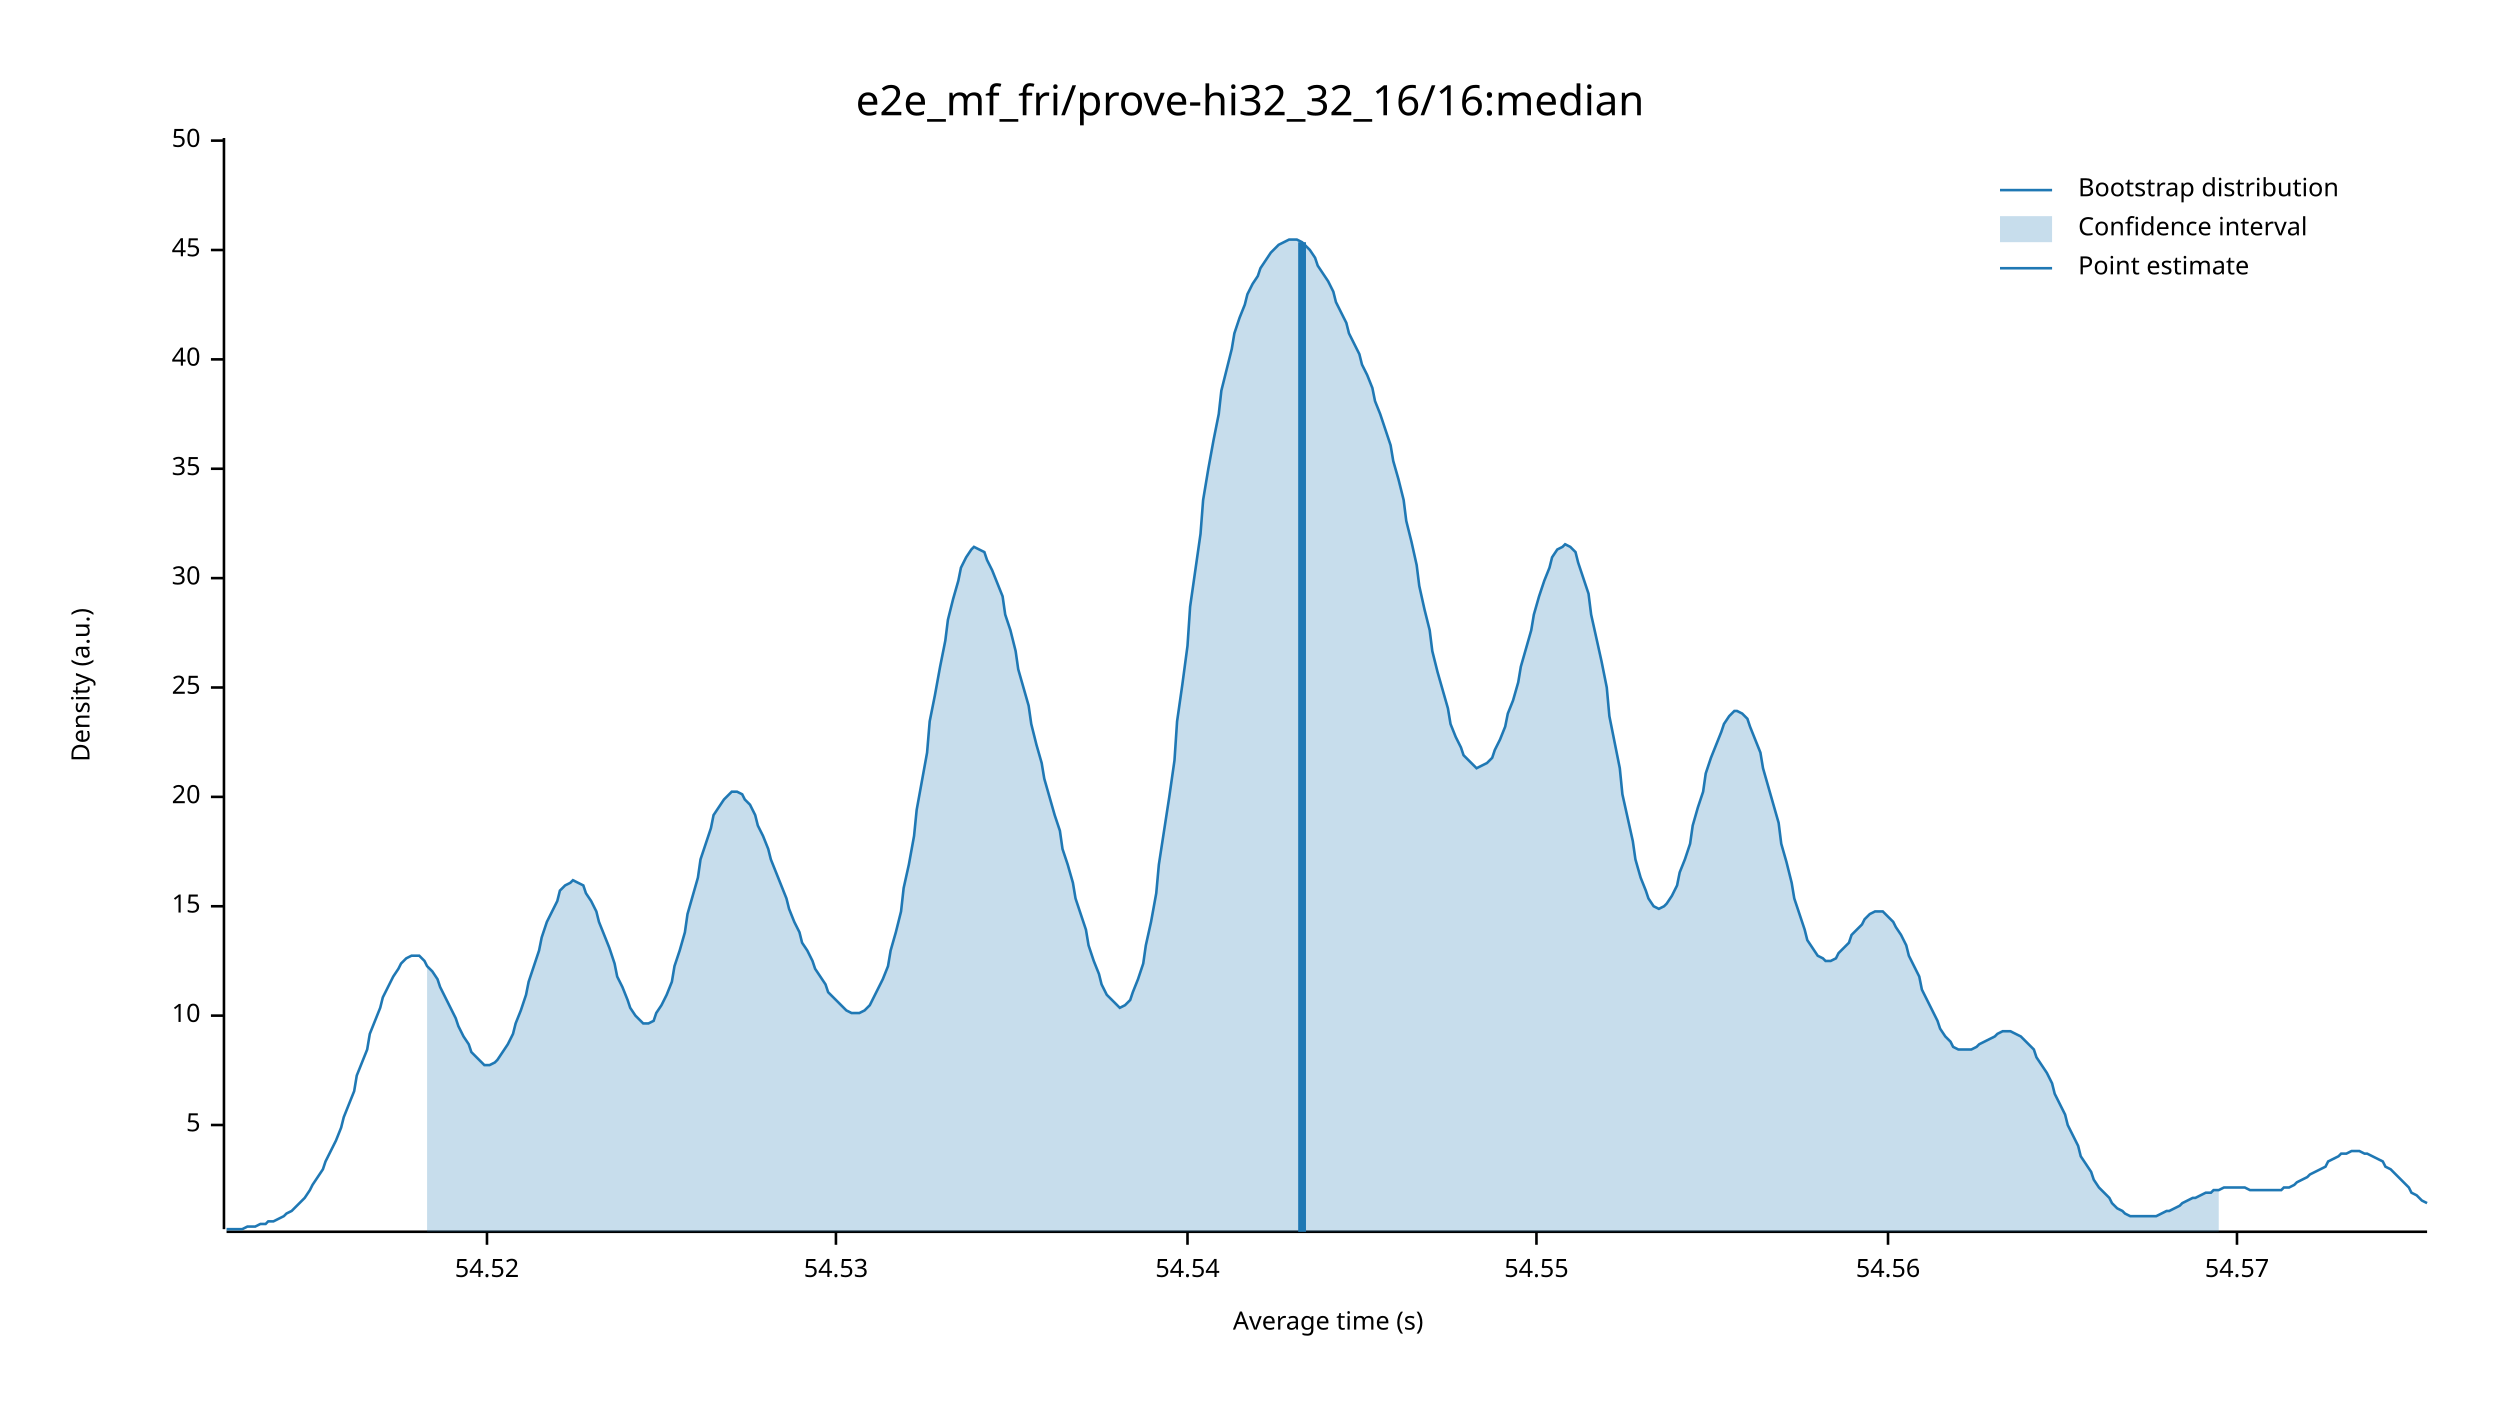
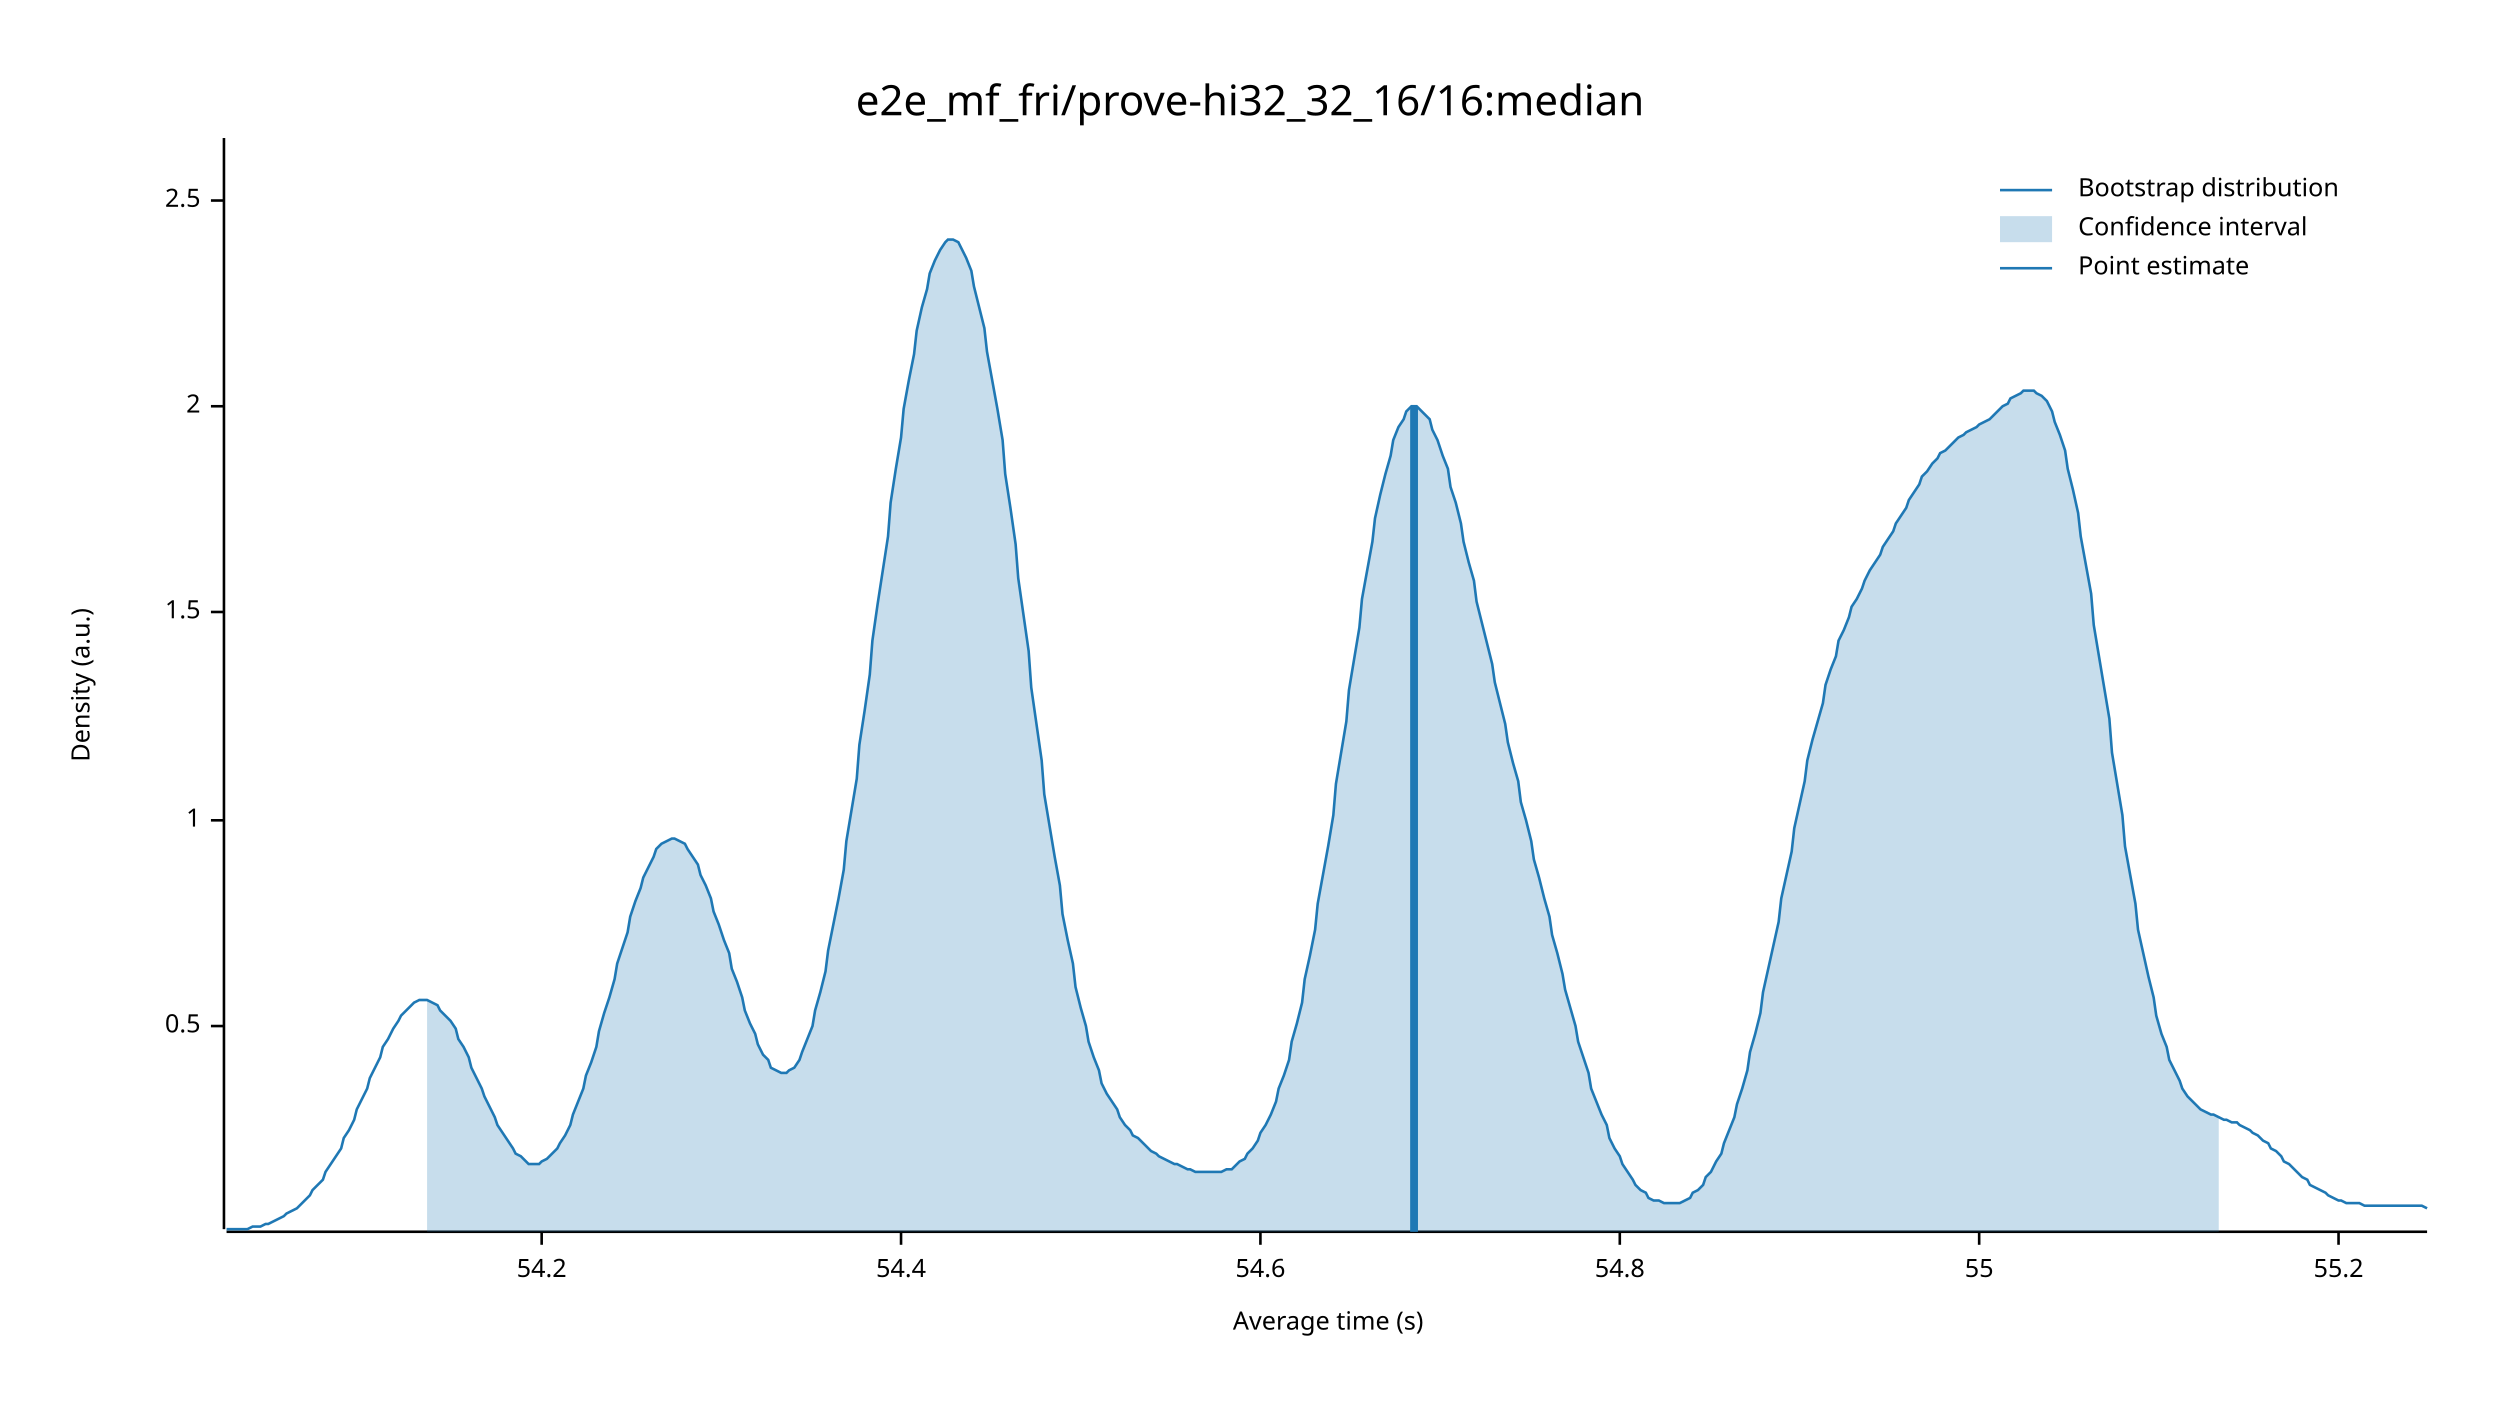
<svg xmlns="http://www.w3.org/2000/svg" width="960" height="540" viewBox="0 0 960 540">
  <text x="480" y="32" dy="0.76em" text-anchor="middle" font-family="sans-serif" font-size="16.129" opacity="1" fill="#000000">
e2e_mf_fri/prove-hi32_32_16/16:median
</text>
  <text x="27" y="263" dy="0.76em" text-anchor="middle" font-family="sans-serif" font-size="9.677" opacity="1" fill="#000000" transform="rotate(270, 27, 263)">
Density (a.u.)
</text>
  <text x="510" y="513" dy="-0.5ex" text-anchor="middle" font-family="sans-serif" font-size="9.677" opacity="1" fill="#000000">
Average time (s)
</text>
  <polyline fill="none" opacity="1" stroke="#000000" stroke-width="1" points="86,53 86,472 " />
-   <text x="77" y="432" dy="0.5ex" text-anchor="end" font-family="sans-serif" font-size="9.677" opacity="1" fill="#000000">
- 5
+   <text x="77" y="394" dy="0.5ex" text-anchor="end" font-family="sans-serif" font-size="9.677" opacity="1" fill="#000000">
+ 0.5
</text>
-   <polyline fill="none" opacity="1" stroke="#000000" stroke-width="1" points="81,432 86,432 " />
-   <text x="77" y="390" dy="0.5ex" text-anchor="end" font-family="sans-serif" font-size="9.677" opacity="1" fill="#000000">
- 10
+   <polyline fill="none" opacity="1" stroke="#000000" stroke-width="1" points="81,394 86,394 " />
+   <text x="77" y="315" dy="0.5ex" text-anchor="end" font-family="sans-serif" font-size="9.677" opacity="1" fill="#000000">
+ 1
</text>
-   <polyline fill="none" opacity="1" stroke="#000000" stroke-width="1" points="81,390 86,390 " />
-   <text x="77" y="348" dy="0.5ex" text-anchor="end" font-family="sans-serif" font-size="9.677" opacity="1" fill="#000000">
- 15
+   <polyline fill="none" opacity="1" stroke="#000000" stroke-width="1" points="81,315 86,315 " />
+   <text x="77" y="235" dy="0.5ex" text-anchor="end" font-family="sans-serif" font-size="9.677" opacity="1" fill="#000000">
+ 1.5
</text>
-   <polyline fill="none" opacity="1" stroke="#000000" stroke-width="1" points="81,348 86,348 " />
-   <text x="77" y="306" dy="0.5ex" text-anchor="end" font-family="sans-serif" font-size="9.677" opacity="1" fill="#000000">
- 20
+   <polyline fill="none" opacity="1" stroke="#000000" stroke-width="1" points="81,235 86,235 " />
+   <text x="77" y="156" dy="0.5ex" text-anchor="end" font-family="sans-serif" font-size="9.677" opacity="1" fill="#000000">
+ 2
</text>
-   <polyline fill="none" opacity="1" stroke="#000000" stroke-width="1" points="81,306 86,306 " />
-   <text x="77" y="264" dy="0.5ex" text-anchor="end" font-family="sans-serif" font-size="9.677" opacity="1" fill="#000000">
- 25
+   <polyline fill="none" opacity="1" stroke="#000000" stroke-width="1" points="81,156 86,156 " />
+   <text x="77" y="77" dy="0.5ex" text-anchor="end" font-family="sans-serif" font-size="9.677" opacity="1" fill="#000000">
+ 2.5
</text>
-   <polyline fill="none" opacity="1" stroke="#000000" stroke-width="1" points="81,264 86,264 " />
-   <text x="77" y="222" dy="0.5ex" text-anchor="end" font-family="sans-serif" font-size="9.677" opacity="1" fill="#000000">
- 30
+   <polyline fill="none" opacity="1" stroke="#000000" stroke-width="1" points="81,77 86,77 " />
+   <polyline fill="none" opacity="1" stroke="#000000" stroke-width="1" points="87,473 932,473 " />
+   <text x="208" y="483" dy="0.76em" text-anchor="middle" font-family="sans-serif" font-size="9.677" opacity="1" fill="#000000">
+ 54.2
</text>
-   <polyline fill="none" opacity="1" stroke="#000000" stroke-width="1" points="81,222 86,222 " />
-   <text x="77" y="180" dy="0.5ex" text-anchor="end" font-family="sans-serif" font-size="9.677" opacity="1" fill="#000000">
- 35
+   <polyline fill="none" opacity="1" stroke="#000000" stroke-width="1" points="208,473 208,478 " />
+   <text x="346" y="483" dy="0.76em" text-anchor="middle" font-family="sans-serif" font-size="9.677" opacity="1" fill="#000000">
+ 54.4
</text>
-   <polyline fill="none" opacity="1" stroke="#000000" stroke-width="1" points="81,180 86,180 " />
-   <text x="77" y="138" dy="0.5ex" text-anchor="end" font-family="sans-serif" font-size="9.677" opacity="1" fill="#000000">
- 40
+   <polyline fill="none" opacity="1" stroke="#000000" stroke-width="1" points="346,473 346,478 " />
+   <text x="484" y="483" dy="0.76em" text-anchor="middle" font-family="sans-serif" font-size="9.677" opacity="1" fill="#000000">
+ 54.6
</text>
-   <polyline fill="none" opacity="1" stroke="#000000" stroke-width="1" points="81,138 86,138 " />
-   <text x="77" y="96" dy="0.5ex" text-anchor="end" font-family="sans-serif" font-size="9.677" opacity="1" fill="#000000">
- 45
+   <polyline fill="none" opacity="1" stroke="#000000" stroke-width="1" points="484,473 484,478 " />
+   <text x="622" y="483" dy="0.76em" text-anchor="middle" font-family="sans-serif" font-size="9.677" opacity="1" fill="#000000">
+ 54.8
</text>
-   <polyline fill="none" opacity="1" stroke="#000000" stroke-width="1" points="81,96 86,96 " />
-   <text x="77" y="54" dy="0.5ex" text-anchor="end" font-family="sans-serif" font-size="9.677" opacity="1" fill="#000000">
- 50
+   <polyline fill="none" opacity="1" stroke="#000000" stroke-width="1" points="622,473 622,478 " />
+   <text x="760" y="483" dy="0.76em" text-anchor="middle" font-family="sans-serif" font-size="9.677" opacity="1" fill="#000000">
+ 55
</text>
-   <polyline fill="none" opacity="1" stroke="#000000" stroke-width="1" points="81,54 86,54 " />
-   <polyline fill="none" opacity="1" stroke="#000000" stroke-width="1" points="87,473 932,473 " />
-   <text x="187" y="483" dy="0.76em" text-anchor="middle" font-family="sans-serif" font-size="9.677" opacity="1" fill="#000000">
- 54.52
+   <polyline fill="none" opacity="1" stroke="#000000" stroke-width="1" points="760,473 760,478 " />
+   <text x="898" y="483" dy="0.76em" text-anchor="middle" font-family="sans-serif" font-size="9.677" opacity="1" fill="#000000">
+ 55.2
</text>
-   <polyline fill="none" opacity="1" stroke="#000000" stroke-width="1" points="187,473 187,478 " />
-   <text x="321" y="483" dy="0.76em" text-anchor="middle" font-family="sans-serif" font-size="9.677" opacity="1" fill="#000000">
- 54.53
- </text>
-   <polyline fill="none" opacity="1" stroke="#000000" stroke-width="1" points="321,473 321,478 " />
-   <text x="456" y="483" dy="0.76em" text-anchor="middle" font-family="sans-serif" font-size="9.677" opacity="1" fill="#000000">
- 54.54
- </text>
-   <polyline fill="none" opacity="1" stroke="#000000" stroke-width="1" points="456,473 456,478 " />
-   <text x="590" y="483" dy="0.76em" text-anchor="middle" font-family="sans-serif" font-size="9.677" opacity="1" fill="#000000">
- 54.55
- </text>
-   <polyline fill="none" opacity="1" stroke="#000000" stroke-width="1" points="590,473 590,478 " />
-   <text x="725" y="483" dy="0.76em" text-anchor="middle" font-family="sans-serif" font-size="9.677" opacity="1" fill="#000000">
- 54.56
- </text>
-   <polyline fill="none" opacity="1" stroke="#000000" stroke-width="1" points="725,473 725,478 " />
-   <text x="859" y="483" dy="0.76em" text-anchor="middle" font-family="sans-serif" font-size="9.677" opacity="1" fill="#000000">
- 54.57
- </text>
-   <polyline fill="none" opacity="1" stroke="#000000" stroke-width="1" points="859,473 859,478 " />
-   <polyline fill="none" opacity="1" stroke="#1F78B4" stroke-width="1" points="87,472 88,472 90,472 92,472 93,472 95,471 97,471 98,471 100,470 102,470 103,469 105,469 107,468 109,467 110,466 112,465 114,463 115,462 117,460 119,457 120,455 122,452 124,449 125,446 127,442 129,438 131,433 132,429 134,424 136,419 137,413 139,408 141,403 142,397 144,392 146,387 147,383 149,379 151,375 153,372 154,370 156,368 158,367 159,367 161,367 163,369 164,371 166,373 168,376 169,379 171,383 173,387 175,391 176,394 178,398 180,401 181,404 183,406 185,408 186,409 188,409 190,408 191,407 193,404 195,401 197,397 198,393 200,388 202,382 203,377 205,371 207,365 208,360 210,354 212,350 214,346 215,342 217,340 219,339 220,338 222,339 224,340 225,343 227,346 229,350 230,354 232,359 234,364 236,370 237,375 239,379 241,384 242,387 244,390 246,392 247,393 249,393 251,392 252,389 254,386 256,382 258,377 259,371 261,365 263,358 264,351 266,344 268,337 269,330 271,324 273,318 274,313 276,310 278,307 280,305 281,304 283,304 285,305 286,307 288,309 290,313 291,317 293,321 295,326 296,330 298,335 300,340 302,345 303,349 305,354 307,358 308,362 310,365 312,369 313,372 315,375 317,378 318,381 320,383 322,385 324,387 325,388 327,389 329,389 330,389 332,388 334,386 335,384 337,380 339,376 341,371 342,365 344,358 346,350 347,341 349,332 351,321 352,311 354,300 356,289 357,277 359,267 361,256 363,246 364,238 366,230 368,223 369,218 371,214 373,211 374,210 376,211 378,212 379,215 381,219 383,224 385,229 386,236 388,242 390,250 391,257 393,264 395,271 396,278 398,286 400,293 401,299 403,306 405,313 407,319 408,326 410,332 412,339 413,345 415,351 417,357 418,363 420,369 422,374 423,378 425,382 427,384 429,386 430,387 432,386 434,384 435,381 437,376 439,370 440,363 442,354 444,343 445,332 447,319 449,306 451,292 452,277 454,263 456,248 457,233 459,219 461,205 462,192 464,180 466,169 468,159 469,150 471,142 473,134 474,128 476,122 478,117 479,113 481,109 483,106 484,103 486,100 488,97 490,95 491,94 493,93 495,92 496,92 498,92 500,93 501,94 503,96 505,99 506,102 508,105 510,108 512,112 513,116 515,120 517,124 518,128 520,132 522,136 523,140 525,144 527,149 528,154 530,159 532,165 534,171 535,177 537,184 539,192 540,200 542,208 544,217 545,225 547,234 549,242 550,250 552,258 554,265 556,272 557,278 559,283 561,287 562,290 564,292 566,294 567,295 569,294 571,293 573,291 574,288 576,284 578,279 579,274 581,269 583,262 584,256 586,249 588,242 589,236 591,229 593,223 595,218 596,214 598,211 600,210 601,209 603,210 605,212 606,216 608,222 610,228 611,236 613,245 615,254 617,264 618,275 620,285 622,295 623,305 625,314 627,323 628,330 630,337 632,342 633,345 635,348 637,349 639,348 640,347 642,344 644,340 645,335 647,330 649,324 650,317 652,310 654,304 655,297 657,291 659,286 661,281 662,278 664,275 666,273 667,273 669,274 671,276 672,279 674,284 676,289 677,295 679,302 681,309 683,316 684,324 686,331 688,339 689,345 691,351 693,357 694,361 696,364 698,367 700,368 701,369 703,369 705,368 706,366 708,364 710,362 711,359 713,357 715,355 716,353 718,351 720,350 722,350 723,350 725,352 727,354 728,356 730,359 732,363 733,367 735,371 737,375 738,380 740,384 742,388 744,392 745,395 747,398 749,400 750,402 752,403 754,403 755,403 757,403 759,402 760,401 762,400 764,399 766,398 767,397 769,396 771,396 772,396 774,397 776,398 777,399 779,401 781,403 782,406 784,409 786,412 788,416 789,420 791,424 793,428 794,432 796,436 798,440 799,444 801,447 803,450 804,453 806,456 808,458 810,460 811,462 813,464 815,465 816,466 818,467 820,467 821,467 823,467 825,467 827,467 828,467 830,466 832,465 833,465 835,464 837,463 838,462 840,461 842,460 843,460 845,459 847,458 849,458 850,457 852,457 854,456 855,456 857,456 859,456 860,456 862,456 864,457 865,457 867,457 869,457 871,457 872,457 874,457 876,457 877,456 879,456 881,455 882,454 884,453 886,452 887,451 889,450 891,449 893,448 894,446 896,445 898,444 899,443 901,443 903,442 904,442 906,442 908,443 909,443 911,444 913,445 915,446 916,448 918,449 920,451 921,452 923,454 925,456 926,458 928,459 930,461 932,462 " />
-   <polygon opacity="0.25" fill="#1F78B4" points="164,371 166,373 168,376 169,379 171,383 173,387 175,391 176,394 178,398 180,401 181,404 183,406 185,408 186,409 188,409 190,408 191,407 193,404 195,401 197,397 198,393 200,388 202,382 203,377 205,371 207,365 208,360 210,354 212,350 214,346 215,342 217,340 219,339 220,338 222,339 224,340 225,343 227,346 229,350 230,354 232,359 234,364 236,370 237,375 239,379 241,384 242,387 244,390 246,392 247,393 249,393 251,392 252,389 254,386 256,382 258,377 259,371 261,365 263,358 264,351 266,344 268,337 269,330 271,324 273,318 274,313 276,310 278,307 280,305 281,304 283,304 285,305 286,307 288,309 290,313 291,317 293,321 295,326 296,330 298,335 300,340 302,345 303,349 305,354 307,358 308,362 310,365 312,369 313,372 315,375 317,378 318,381 320,383 322,385 324,387 325,388 327,389 329,389 330,389 332,388 334,386 335,384 337,380 339,376 341,371 342,365 344,358 346,350 347,341 349,332 351,321 352,311 354,300 356,289 357,277 359,267 361,256 363,246 364,238 366,230 368,223 369,218 371,214 373,211 374,210 376,211 378,212 379,215 381,219 383,224 385,229 386,236 388,242 390,250 391,257 393,264 395,271 396,278 398,286 400,293 401,299 403,306 405,313 407,319 408,326 410,332 412,339 413,345 415,351 417,357 418,363 420,369 422,374 423,378 425,382 427,384 429,386 430,387 432,386 434,384 435,381 437,376 439,370 440,363 442,354 444,343 445,332 447,319 449,306 451,292 452,277 454,263 456,248 457,233 459,219 461,205 462,192 464,180 466,169 468,159 469,150 471,142 473,134 474,128 476,122 478,117 479,113 481,109 483,106 484,103 486,100 488,97 490,95 491,94 493,93 495,92 496,92 498,92 500,93 501,94 503,96 505,99 506,102 508,105 510,108 512,112 513,116 515,120 517,124 518,128 520,132 522,136 523,140 525,144 527,149 528,154 530,159 532,165 534,171 535,177 537,184 539,192 540,200 542,208 544,217 545,225 547,234 549,242 550,250 552,258 554,265 556,272 557,278 559,283 561,287 562,290 564,292 566,294 567,295 569,294 571,293 573,291 574,288 576,284 578,279 579,274 581,269 583,262 584,256 586,249 588,242 589,236 591,229 593,223 595,218 596,214 598,211 600,210 601,209 603,210 605,212 606,216 608,222 610,228 611,236 613,245 615,254 617,264 618,275 620,285 622,295 623,305 625,314 627,323 628,330 630,337 632,342 633,345 635,348 637,349 639,348 640,347 642,344 644,340 645,335 647,330 649,324 650,317 652,310 654,304 655,297 657,291 659,286 661,281 662,278 664,275 666,273 667,273 669,274 671,276 672,279 674,284 676,289 677,295 679,302 681,309 683,316 684,324 686,331 688,339 689,345 691,351 693,357 694,361 696,364 698,367 700,368 701,369 703,369 705,368 706,366 708,364 710,362 711,359 713,357 715,355 716,353 718,351 720,350 722,350 723,350 725,352 727,354 728,356 730,359 732,363 733,367 735,371 737,375 738,380 740,384 742,388 744,392 745,395 747,398 749,400 750,402 752,403 754,403 755,403 757,403 759,402 760,401 762,400 764,399 766,398 767,397 769,396 771,396 772,396 774,397 776,398 777,399 779,401 781,403 782,406 784,409 786,412 788,416 789,420 791,424 793,428 794,432 796,436 798,440 799,444 801,447 803,450 804,453 806,456 808,458 810,460 811,462 813,464 815,465 816,466 818,467 820,467 821,467 823,467 825,467 827,467 828,467 830,466 832,465 833,465 835,464 837,463 838,462 840,461 842,460 843,460 845,459 847,458 849,458 850,457 852,457 852,473 164,473 " />
-   <polyline fill="none" opacity="1" stroke="#1F78B4" stroke-width="3" points="500,473 500,93 " />
+   <polyline fill="none" opacity="1" stroke="#000000" stroke-width="1" points="898,473 898,478 " />
+   <polyline fill="none" opacity="1" stroke="#1F78B4" stroke-width="1" points="87,472 88,472 90,472 92,472 93,472 95,472 97,471 98,471 100,471 102,470 103,470 105,469 107,468 109,467 110,466 112,465 114,464 115,463 117,461 119,459 120,457 122,455 124,453 125,450 127,447 129,444 131,441 132,437 134,434 136,430 137,426 139,422 141,418 142,414 144,410 146,406 147,402 149,399 151,395 153,392 154,390 156,388 158,386 159,385 161,384 163,384 164,384 166,385 168,386 169,388 171,390 173,392 175,395 176,399 178,402 180,406 181,410 183,414 185,418 186,421 188,425 190,429 191,432 193,435 195,438 197,441 198,443 200,444 202,446 203,447 205,447 207,447 208,446 210,445 212,443 214,441 215,439 217,436 219,432 220,428 222,423 224,418 225,413 227,408 229,402 230,396 232,389 234,383 236,376 237,370 239,364 241,358 242,352 244,346 246,341 247,337 249,333 251,329 252,326 254,324 256,323 258,322 259,322 261,323 263,324 264,326 266,329 268,332 269,336 271,340 273,345 274,350 276,355 278,361 280,366 281,372 283,377 285,383 286,388 288,393 290,397 291,401 293,405 295,407 296,410 298,411 300,412 302,412 303,411 305,410 307,407 308,404 310,399 312,394 313,388 315,381 317,373 318,365 320,355 322,345 324,334 325,323 327,311 329,299 330,286 332,273 334,259 335,246 337,232 339,219 341,206 342,193 344,180 346,168 347,157 349,146 351,136 352,127 354,118 356,111 357,105 359,100 361,96 363,93 364,92 366,92 368,93 369,95 371,99 373,104 374,110 376,118 378,126 379,135 381,146 383,157 385,169 386,182 388,195 390,209 391,222 393,236 395,250 396,264 398,278 400,292 401,305 403,317 405,329 407,340 408,351 410,361 412,370 413,379 415,387 417,394 418,400 420,406 422,411 423,416 425,420 427,423 429,426 430,429 432,432 434,434 435,436 437,437 439,439 440,440 442,442 444,443 445,444 447,445 449,446 451,447 452,447 454,448 456,449 457,449 459,450 461,450 462,450 464,450 466,450 468,450 469,450 471,449 473,449 474,448 476,446 478,445 479,443 481,441 483,438 484,435 486,432 488,428 490,423 491,418 493,413 495,407 496,400 498,393 500,385 501,376 503,367 505,357 506,347 508,336 510,325 512,313 513,301 515,289 517,277 518,265 520,253 522,241 523,230 525,219 527,208 528,199 530,190 532,182 534,175 535,169 537,164 539,161 540,158 542,156 544,156 545,157 547,159 549,161 550,165 552,169 554,175 556,180 557,187 559,193 561,201 562,208 564,216 566,223 567,231 569,239 571,247 573,255 574,262 576,270 578,278 579,285 581,293 583,300 584,308 586,315 588,323 589,330 591,337 593,345 595,352 596,359 598,366 600,374 601,380 603,387 605,394 606,400 608,406 610,412 611,418 613,423 615,428 617,432 618,437 620,441 622,444 623,447 625,450 627,453 628,455 630,457 632,458 633,460 635,461 637,461 639,462 640,462 642,462 644,462 645,462 647,461 649,460 650,458 652,457 654,455 655,452 657,450 659,446 661,443 662,439 664,434 666,429 667,424 669,418 671,411 672,404 674,397 676,389 677,381 679,372 681,363 683,354 684,345 686,336 688,327 689,318 691,309 693,300 694,292 696,284 698,277 700,270 701,263 703,257 705,252 706,246 708,242 710,237 711,233 713,230 715,226 716,223 718,219 720,216 722,213 723,210 725,207 727,204 728,201 730,198 732,195 733,192 735,189 737,186 738,183 740,181 742,178 744,176 745,174 747,173 749,171 750,170 752,168 754,167 755,166 757,165 759,164 760,163 762,162 764,161 766,159 767,158 769,156 771,155 772,153 774,152 776,151 777,150 779,150 781,150 782,151 784,152 786,154 788,158 789,162 791,167 793,173 794,180 796,188 798,197 799,206 801,217 803,228 804,240 806,252 808,264 810,276 811,289 813,301 815,313 816,325 818,336 820,347 821,357 823,366 825,375 827,383 828,390 830,397 832,402 833,407 835,411 837,415 838,418 840,421 842,423 843,424 845,426 847,427 849,428 850,428 852,429 854,430 855,430 857,431 859,431 860,432 862,433 864,434 865,435 867,436 869,438 871,439 872,441 874,442 876,444 877,446 879,447 881,449 882,450 884,452 886,453 887,455 889,456 891,457 893,458 894,459 896,460 898,461 899,461 901,462 903,462 904,462 906,462 908,463 909,463 911,463 913,463 915,463 916,463 918,463 920,463 921,463 923,463 925,463 926,463 928,463 930,463 932,464 " />
+   <polygon opacity="0.25" fill="#1F78B4" points="164,384 166,385 168,386 169,388 171,390 173,392 175,395 176,399 178,402 180,406 181,410 183,414 185,418 186,421 188,425 190,429 191,432 193,435 195,438 197,441 198,443 200,444 202,446 203,447 205,447 207,447 208,446 210,445 212,443 214,441 215,439 217,436 219,432 220,428 222,423 224,418 225,413 227,408 229,402 230,396 232,389 234,383 236,376 237,370 239,364 241,358 242,352 244,346 246,341 247,337 249,333 251,329 252,326 254,324 256,323 258,322 259,322 261,323 263,324 264,326 266,329 268,332 269,336 271,340 273,345 274,350 276,355 278,361 280,366 281,372 283,377 285,383 286,388 288,393 290,397 291,401 293,405 295,407 296,410 298,411 300,412 302,412 303,411 305,410 307,407 308,404 310,399 312,394 313,388 315,381 317,373 318,365 320,355 322,345 324,334 325,323 327,311 329,299 330,286 332,273 334,259 335,246 337,232 339,219 341,206 342,193 344,180 346,168 347,157 349,146 351,136 352,127 354,118 356,111 357,105 359,100 361,96 363,93 364,92 366,92 368,93 369,95 371,99 373,104 374,110 376,118 378,126 379,135 381,146 383,157 385,169 386,182 388,195 390,209 391,222 393,236 395,250 396,264 398,278 400,292 401,305 403,317 405,329 407,340 408,351 410,361 412,370 413,379 415,387 417,394 418,400 420,406 422,411 423,416 425,420 427,423 429,426 430,429 432,432 434,434 435,436 437,437 439,439 440,440 442,442 444,443 445,444 447,445 449,446 451,447 452,447 454,448 456,449 457,449 459,450 461,450 462,450 464,450 466,450 468,450 469,450 471,449 473,449 474,448 476,446 478,445 479,443 481,441 483,438 484,435 486,432 488,428 490,423 491,418 493,413 495,407 496,400 498,393 500,385 501,376 503,367 505,357 506,347 508,336 510,325 512,313 513,301 515,289 517,277 518,265 520,253 522,241 523,230 525,219 527,208 528,199 530,190 532,182 534,175 535,169 537,164 539,161 540,158 542,156 544,156 545,157 547,159 549,161 550,165 552,169 554,175 556,180 557,187 559,193 561,201 562,208 564,216 566,223 567,231 569,239 571,247 573,255 574,262 576,270 578,278 579,285 581,293 583,300 584,308 586,315 588,323 589,330 591,337 593,345 595,352 596,359 598,366 600,374 601,380 603,387 605,394 606,400 608,406 610,412 611,418 613,423 615,428 617,432 618,437 620,441 622,444 623,447 625,450 627,453 628,455 630,457 632,458 633,460 635,461 637,461 639,462 640,462 642,462 644,462 645,462 647,461 649,460 650,458 652,457 654,455 655,452 657,450 659,446 661,443 662,439 664,434 666,429 667,424 669,418 671,411 672,404 674,397 676,389 677,381 679,372 681,363 683,354 684,345 686,336 688,327 689,318 691,309 693,300 694,292 696,284 698,277 700,270 701,263 703,257 705,252 706,246 708,242 710,237 711,233 713,230 715,226 716,223 718,219 720,216 722,213 723,210 725,207 727,204 728,201 730,198 732,195 733,192 735,189 737,186 738,183 740,181 742,178 744,176 745,174 747,173 749,171 750,170 752,168 754,167 755,166 757,165 759,164 760,163 762,162 764,161 766,159 767,158 769,156 771,155 772,153 774,152 776,151 777,150 779,150 781,150 782,151 784,152 786,154 788,158 789,162 791,167 793,173 794,180 796,188 798,197 799,206 801,217 803,228 804,240 806,252 808,264 810,276 811,289 813,301 815,313 816,325 818,336 820,347 821,357 823,366 825,375 827,383 828,390 830,397 832,402 833,407 835,411 837,415 838,418 840,421 842,423 843,424 845,426 847,427 849,428 850,428 852,429 852,473 164,473 " />
+   <polyline fill="none" opacity="1" stroke="#1F78B4" stroke-width="3" points="543,473 543,156 " />
  <text x="798" y="68" dy="0.76em" text-anchor="start" font-family="sans-serif" font-size="9.677" opacity="1" fill="#000000">
Bootstrap distribution
</text>
  <text x="798" y="83" dy="0.76em" text-anchor="start" font-family="sans-serif" font-size="9.677" opacity="1" fill="#000000">
Confidence interval
</text>
  <text x="798" y="98" dy="0.76em" text-anchor="start" font-family="sans-serif" font-size="9.677" opacity="1" fill="#000000">
Point estimate
</text>
  <polyline fill="none" opacity="1" stroke="#1F78B4" stroke-width="1" points="768,73 788,73 " />
  <rect x="768" y="83" width="20" height="10" opacity="0.25" fill="#1F78B4" stroke="none" />
  <polyline fill="none" opacity="1" stroke="#1F78B4" stroke-width="1" points="768,103 788,103 " />
</svg>
